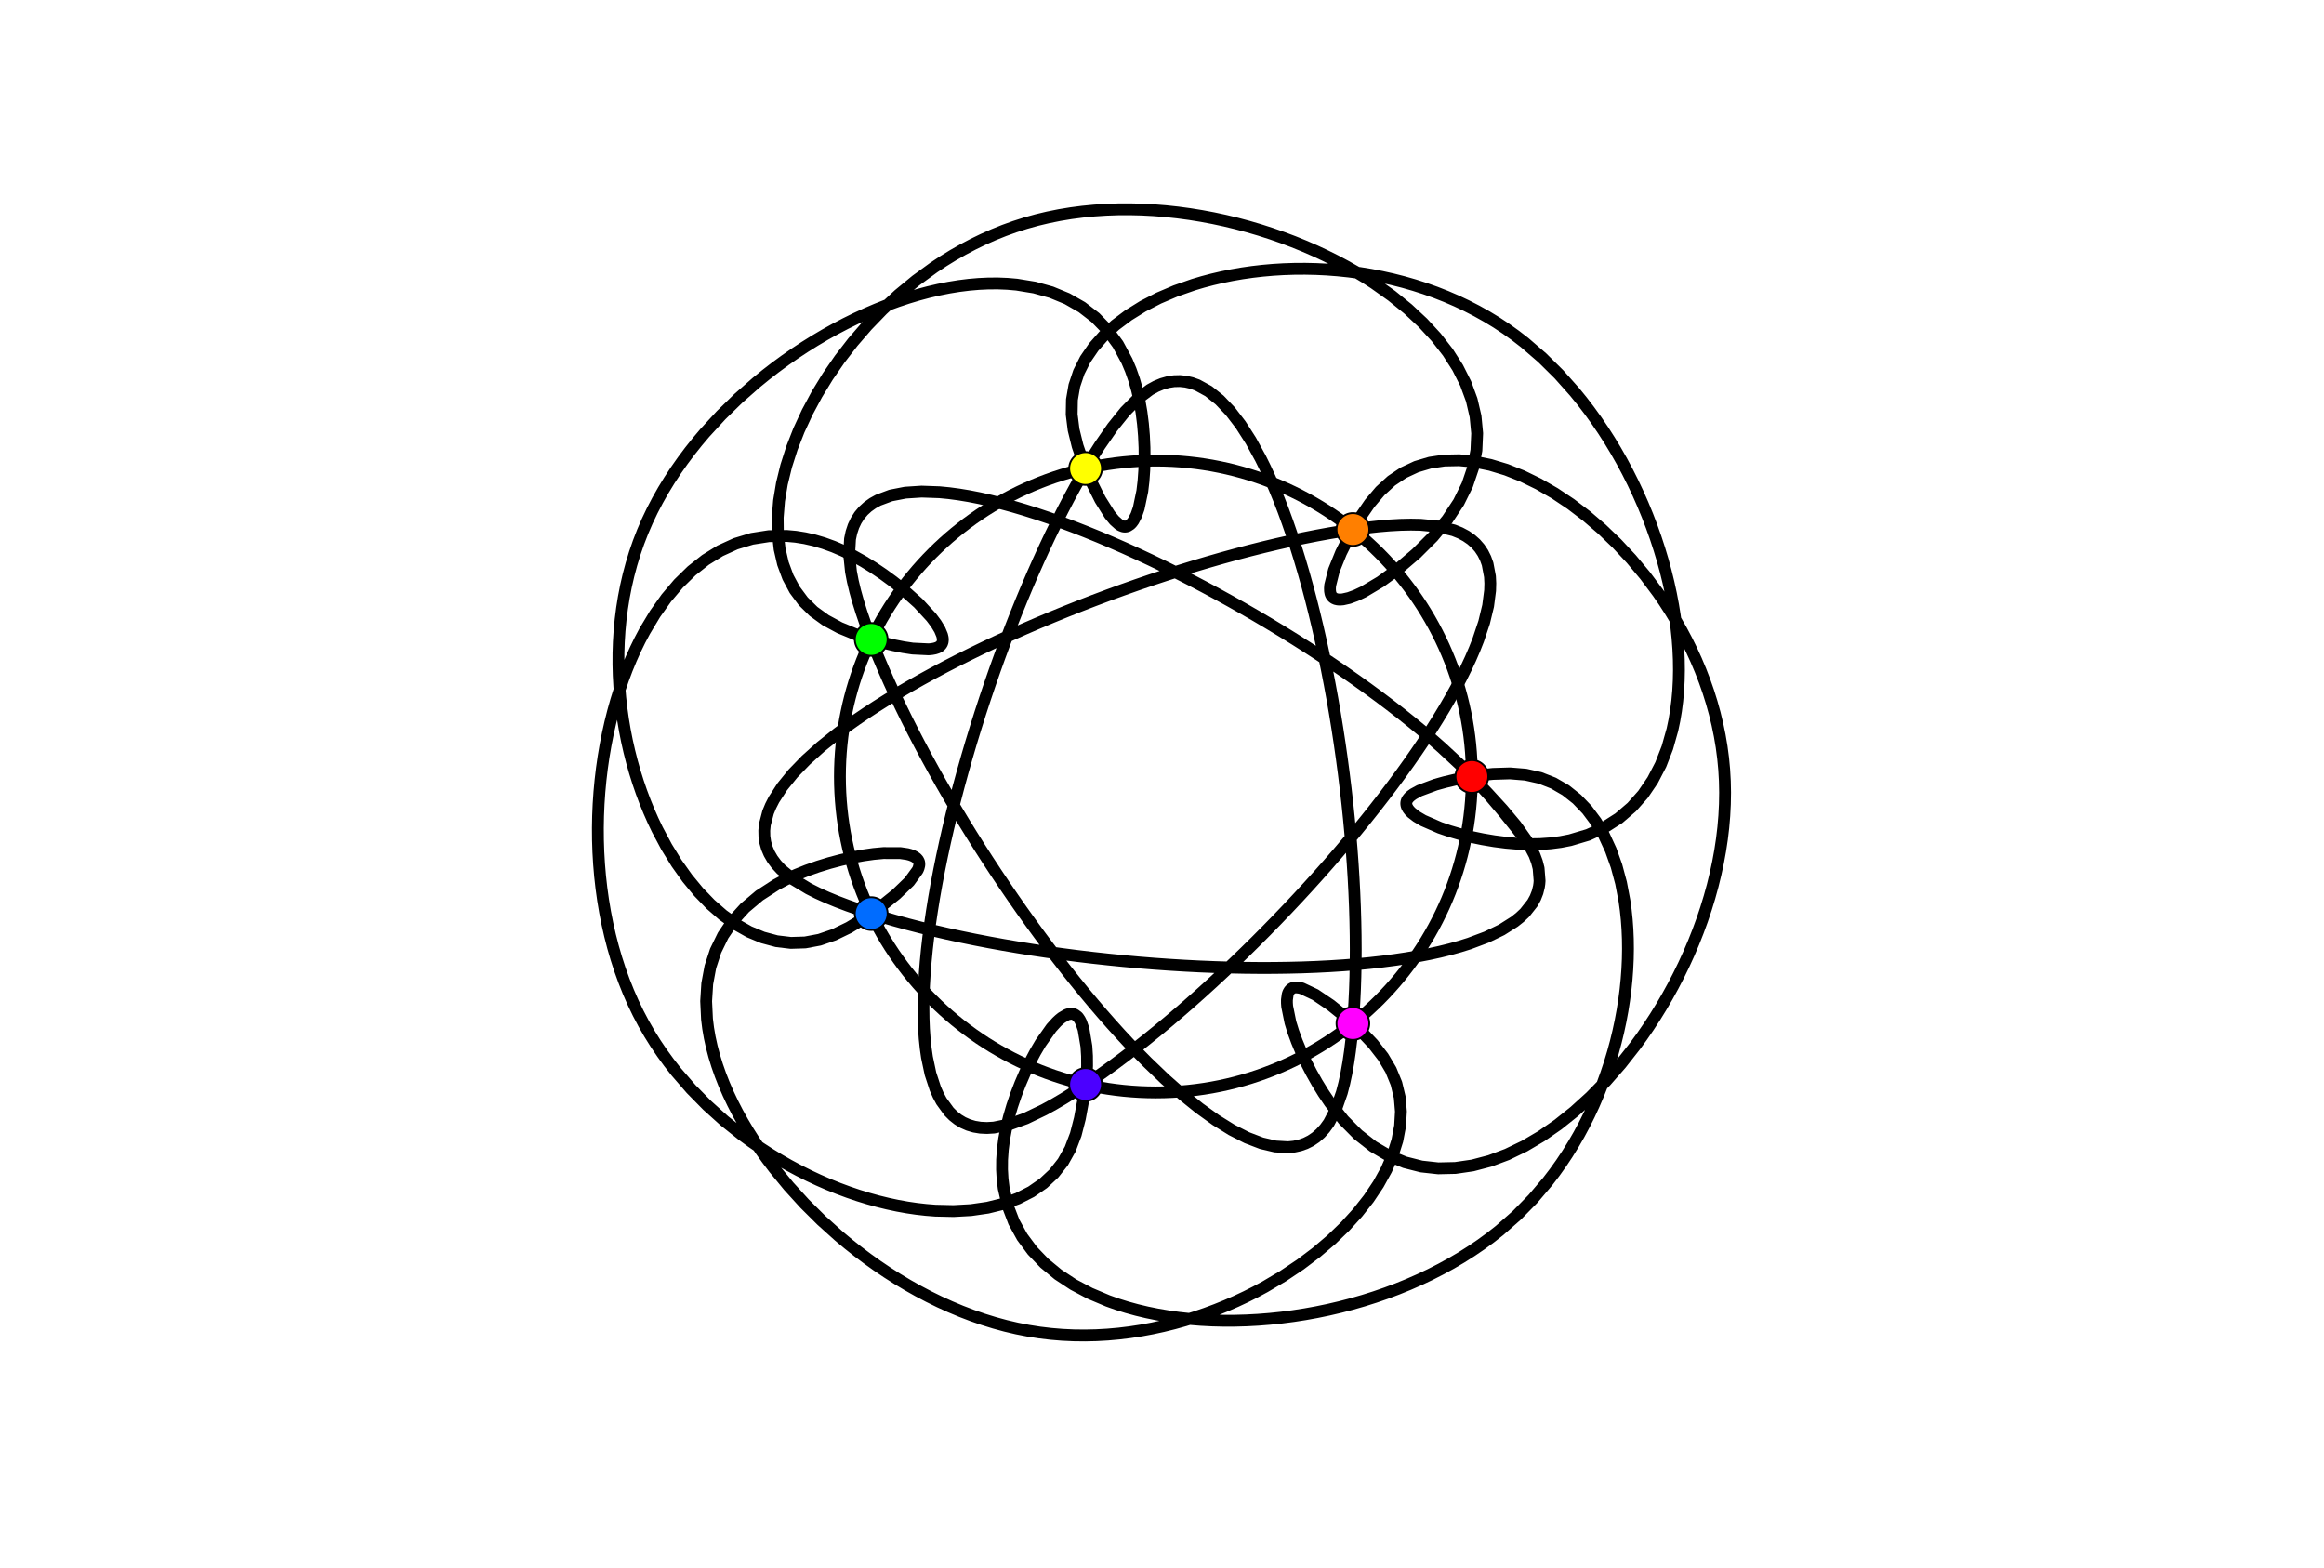
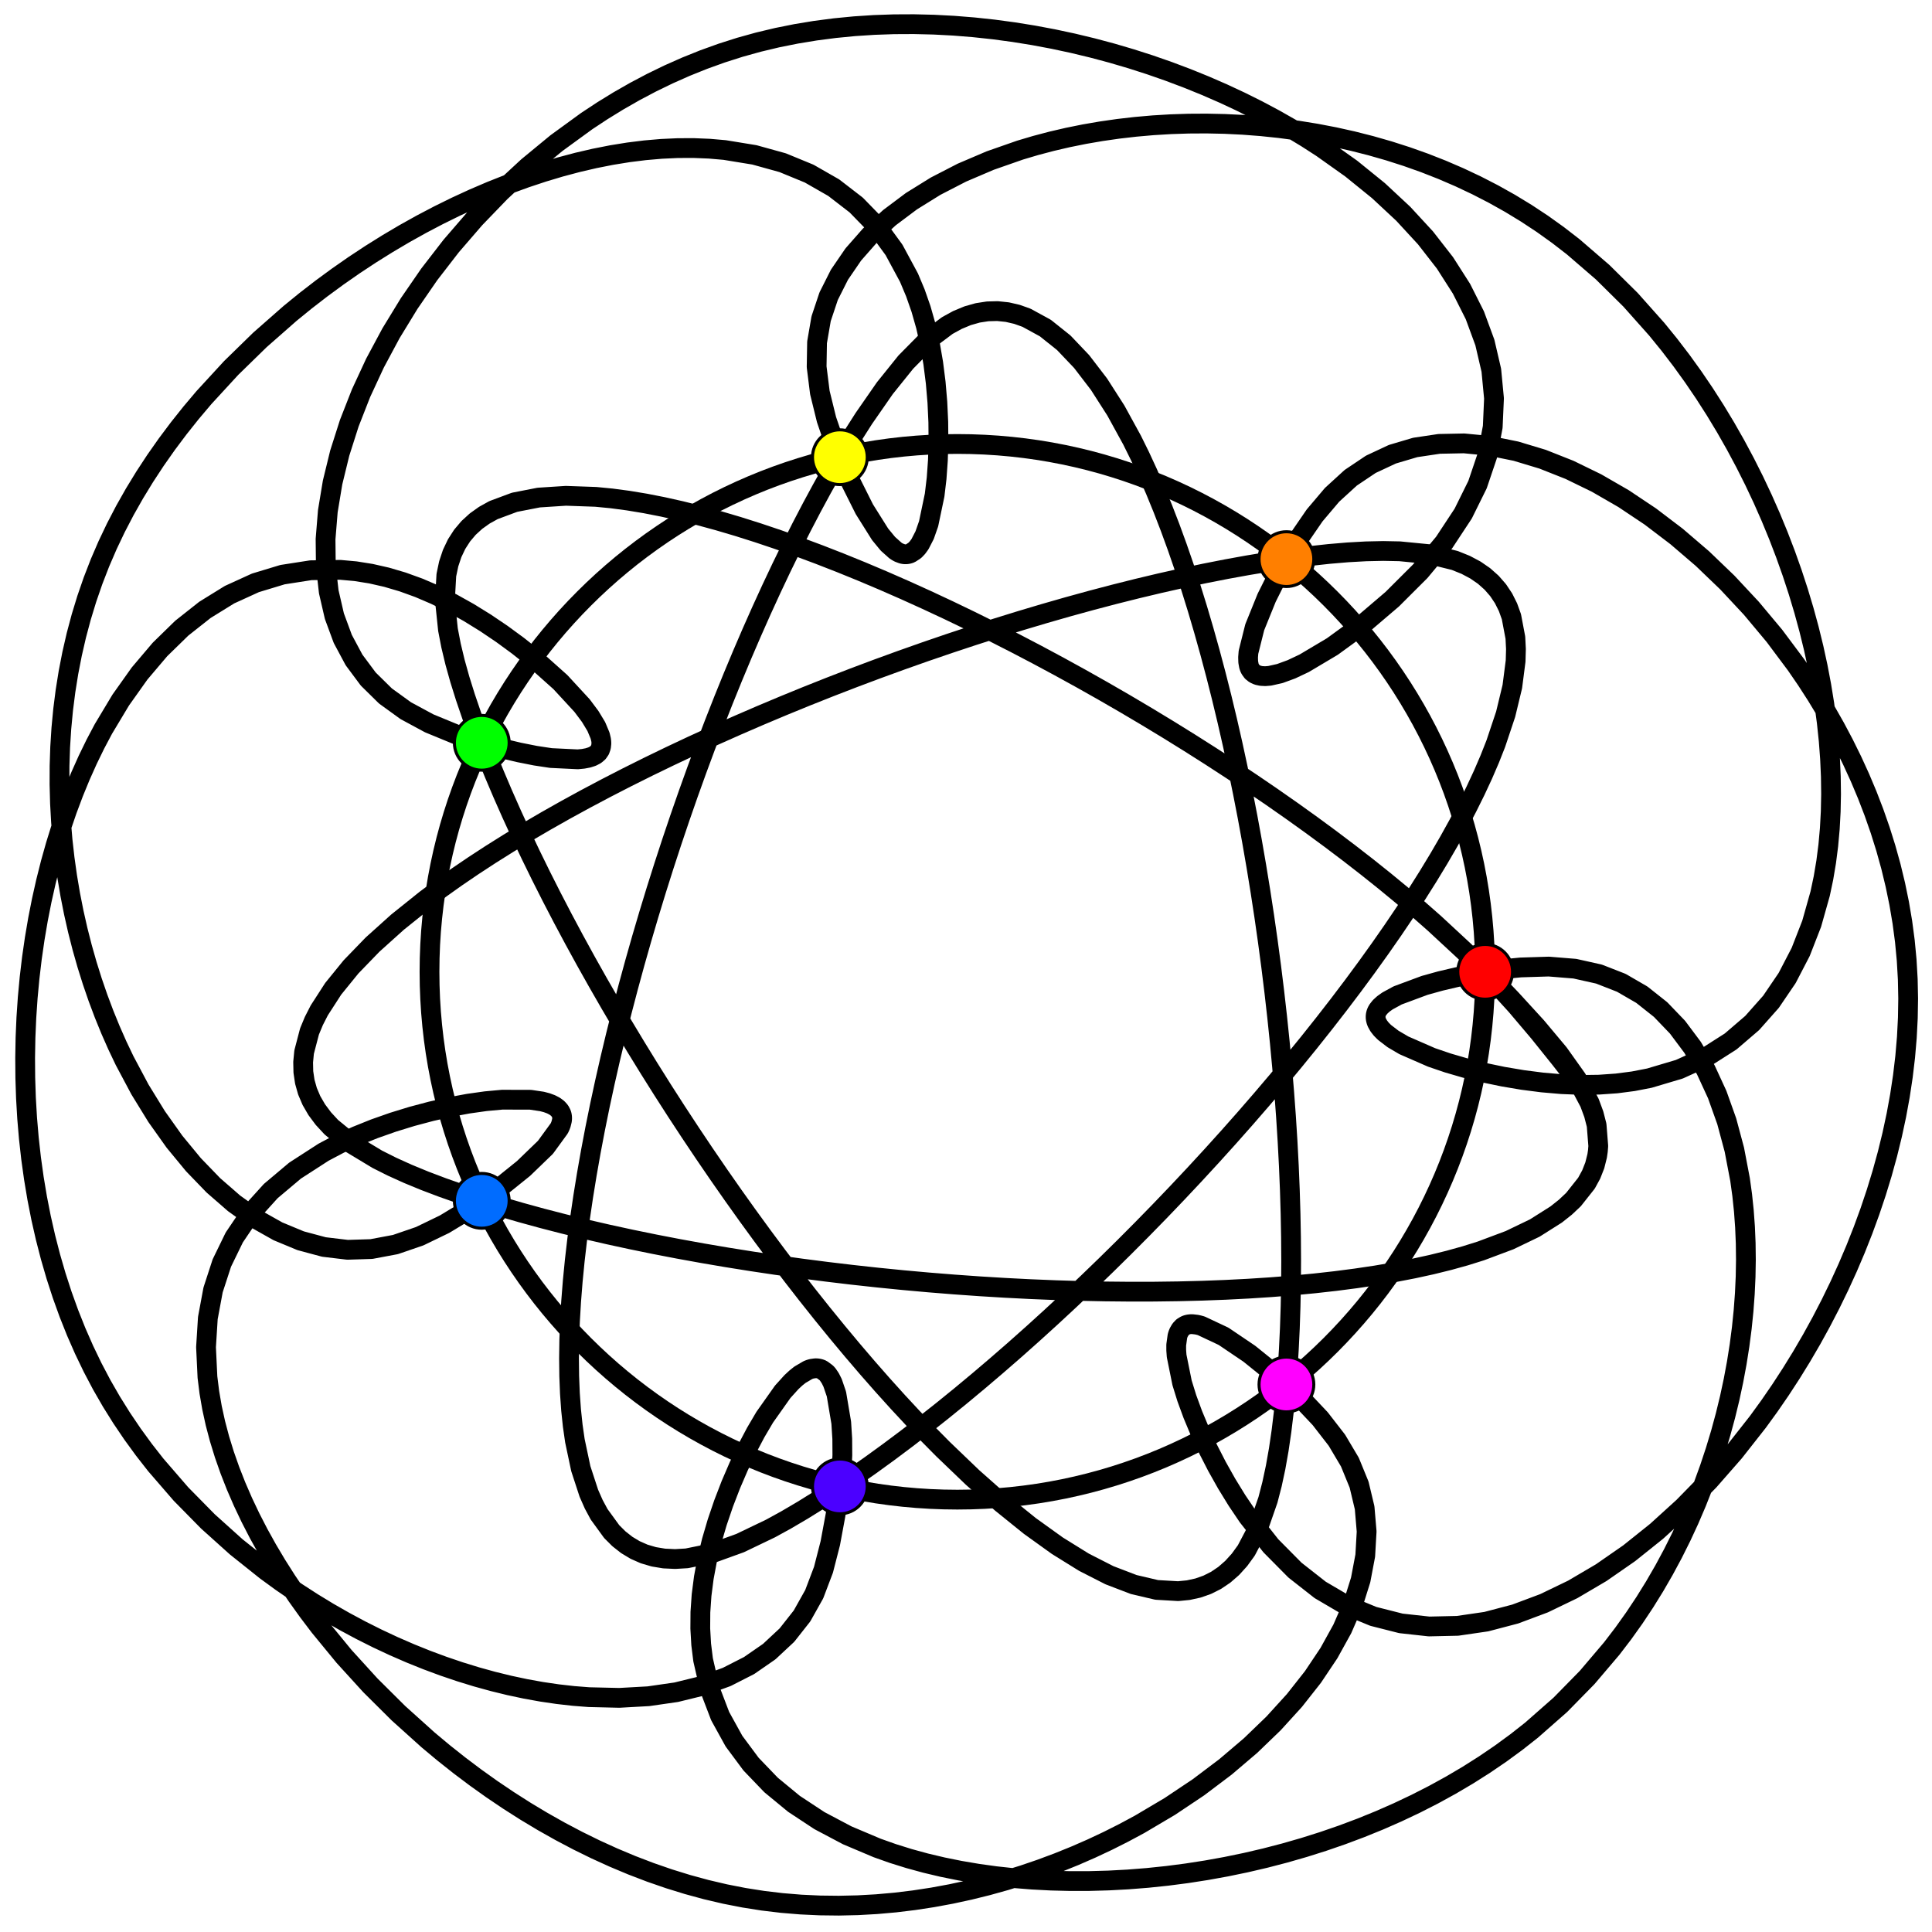
- <svg xmlns="http://www.w3.org/2000/svg" version="1.1" width="1276" height="861">
+ <svg xmlns="http://www.w3.org/2000/svg" version="1.1" viewBox="320 107 635 635">
  <defs>
    <clipPath id="RTVVrneVgtgL">
      <path fill="none" stroke="none" d=" M 0 0 L 1276 0 L 1276 861 L 0 861 L 0 0 Z" />
    </clipPath>
  </defs>
  <g transform="scale(1,1)" clip-path="url(#RTVVrneVgtgL)">
    <g>
      <path fill="none" stroke="rgb(0,0,0)" paint-order="fill stroke markers" d=" M 808.135 426.408 C 808.135 522.221 730.463 599.893 634.65 599.893 C 538.837 599.893 461.165 522.221 461.165 426.408 C 461.165 330.595 538.837 252.923 634.65 252.923 C 730.463 252.923 808.135 330.595 808.135 426.408 Z" stroke-opacity="1" stroke-linecap="round" stroke-linejoin="round" stroke-miterlimit="10" stroke-width="6.5" />
      <path fill="none" stroke="rgb(0,0,0)" paint-order="fill stroke markers" d=" M 596.046 595.544 L 596.599 590.572 L 596.862 585.281 L 596.829 579.885 L 596.496 574.596 L 594.911 565.19 L 593.65 561.498 L 592.899 559.998 L 592.069 558.764 L 591.623 558.255 L 590.168 557.172 L 589.647 556.955 L 589.108 556.807 L 588.552 556.728 L 587.981 556.715 L 586.793 556.883 L 586.178 557.062 L 585.551 557.302 L 582.923 558.846 L 581.55 559.949 L 580.144 561.258 L 577.257 564.447 L 571.344 572.807 L 568.407 577.8 L 565.544 583.215 L 562.799 588.964 L 560.218 594.959 L 557.846 601.11 L 555.728 607.328 L 553.908 613.525 L 552.433 619.612 L 551.328 625.531 L 550.588 631.277 L 550.203 636.851 L 550.164 642.252 L 550.463 647.481 L 551.091 652.538 L 553.295 662.137 L 556.704 671.05 L 561.248 679.28 L 566.853 686.826 L 573.449 693.692 L 580.962 699.878 L 589.322 705.387 L 598.455 710.219 L 608.291 714.377 L 613.449 716.204 L 618.756 717.862 L 624.203 719.353 L 629.78 720.676 L 635.479 721.831 L 641.29 722.819 L 647.205 723.641 L 653.214 724.295 L 659.309 724.783 L 665.481 725.104 L 671.72 725.259 L 678.018 725.248 L 684.365 725.071 L 690.753 724.728 L 697.172 724.22 L 703.614 723.547 L 710.07 722.709 L 716.53 721.706 L 722.986 720.538 L 729.429 719.205 L 735.849 717.709 L 742.237 716.048 L 748.586 714.223 L 754.885 712.235 L 761.125 710.083 L 767.299 707.768 L 773.396 705.29 L 779.407 702.649 L 785.325 699.846 L 791.139 696.88 L 796.84 693.751 L 802.421 690.461 L 807.87 687.009 L 813.181 683.395 L 818.343 679.619 L 823.348 675.682 L 832.851 667.326 L 841.649 658.354 L 849.743 648.831 L 853.528 643.882 L 857.139 638.821 L 860.577 633.655 L 863.841 628.392 L 866.934 623.041 L 869.854 617.611 L 872.604 612.108 L 875.184 606.542 L 877.593 600.921 L 879.833 595.253 L 881.905 589.547 L 883.809 583.811 L 885.545 578.053 L 887.115 572.281 L 888.518 566.504 L 889.756 560.729 L 890.828 554.966 L 891.737 549.223 L 892.481 543.507 L 893.063 537.828 L 893.481 532.193 L 893.738 526.611 L 893.834 521.09 L 893.768 515.638 L 893.543 510.264 L 893.158 504.976 L 892.614 499.782 L 891.912 494.69 L 890.034 484.847 L 887.531 475.515 L 884.406 466.757 L 880.665 458.642 L 876.312 451.236 L 871.352 444.605 L 865.79 438.814 L 859.631 433.932 L 852.88 430.023 L 845.541 427.154 L 837.615 425.385 L 829.05 424.689 L 819.758 424.979 L 814.812 425.467 L 809.651 426.17 L 804.275 427.075 L 798.797 428.17 L 793.392 429.441 L 788.236 430.874 L 779.372 434.165 L 776.017 435.996 L 774.686 436.951 L 773.615 437.93 L 772.826 438.932 L 772.543 439.441 L 772.334 439.954 L 772.197 440.472 L 772.131 440.993 L 772.135 441.519 L 772.207 442.047 L 772.345 442.577 L 772.548 443.11 L 773.145 444.181 L 773.983 445.256 L 775.053 446.331 L 777.839 448.469 L 781.408 450.569 L 790.52 454.547 L 795.876 456.371 L 801.64 458.051 L 807.718 459.558 L 814.016 460.867 L 820.441 461.951 L 826.899 462.782 L 833.296 463.334 L 839.539 463.581 L 845.549 463.502 L 851.313 463.099 L 856.834 462.381 L 862.113 461.358 L 871.956 458.431 L 880.857 454.386 L 888.835 449.296 L 895.906 443.229 L 902.086 436.257 L 907.393 428.45 L 911.842 419.878 L 915.452 410.613 L 918.239 400.724 L 919.328 395.568 L 920.218 390.282 L 920.911 384.876 L 921.409 379.358 L 921.713 373.737 L 921.826 368.022 L 921.75 362.221 L 921.487 356.344 L 921.04 350.399 L 920.409 344.395 L 919.598 338.341 L 918.608 332.245 L 917.442 326.117 L 916.102 319.966 L 914.589 313.799 L 912.906 307.627 L 911.055 301.457 L 909.039 295.299 L 906.858 289.161 L 904.515 283.052 L 902.013 276.981 L 899.354 270.957 L 896.538 264.988 L 893.57 259.084 L 890.45 253.253 L 887.181 247.504 L 883.765 241.846 L 880.204 236.288 L 876.5 230.838 L 872.655 225.505 L 868.672 220.299 L 864.552 215.227 L 855.911 205.523 L 846.748 196.465 L 837.081 188.123 L 832.064 184.242 L 826.927 180.566 L 821.675 177.099 L 816.316 173.838 L 810.859 170.782 L 805.31 167.927 L 799.678 165.27 L 793.971 162.811 L 788.198 160.545 L 782.365 158.472 L 776.481 156.587 L 770.554 154.889 L 764.592 153.375 L 758.603 152.043 L 752.595 150.89 L 746.576 149.915 L 740.554 149.113 L 734.536 148.484 L 728.532 148.023 L 722.548 147.73 L 716.593 147.602 L 710.675 147.635 L 704.802 147.828 L 698.982 148.178 L 693.222 148.683 L 687.531 149.34 L 681.917 150.146 L 676.388 151.1 L 670.951 152.199 L 665.615 153.44 L 660.388 154.82 L 655.278 156.338 L 645.439 159.777 L 636.163 163.736 L 627.514 168.194 L 619.555 173.133 L 612.351 178.533 L 605.964 184.374 L 600.461 190.636 L 595.903 197.3 L 592.355 204.346 L 589.881 211.754 L 588.545 219.504 L 588.408 227.579 L 589.469 236.024 L 591.663 244.941 L 594.926 254.438 L 596.938 259.434 L 599.171 264.531 L 604.094 274.372 L 609.273 282.618 L 611.826 285.723 L 614.284 287.924 L 614.877 288.313 L 615.46 288.633 L 616.593 289.054 L 617.141 289.154 L 617.678 289.182 L 618.203 289.14 L 618.716 289.029 L 619.217 288.851 L 620.645 287.929 L 621.534 287.007 L 622.374 285.852 L 623.898 282.894 L 625.212 279.153 L 627.189 269.712 L 627.841 264.207 L 628.263 258.308 L 628.449 252.113 L 628.393 245.72 L 628.091 239.226 L 627.538 232.728 L 626.727 226.324 L 625.654 220.111 L 624.315 214.18 L 622.714 208.561 L 620.857 203.251 L 618.754 198.245 L 613.841 189.132 L 608.039 181.188 L 601.413 174.383 L 594.028 168.685 L 585.949 164.06 L 577.242 160.477 L 567.97 157.905 L 558.2 156.31 L 553.148 155.87 L 547.996 155.662 L 542.751 155.682 L 537.422 155.927 L 532.018 156.392 L 526.545 157.074 L 521.013 157.968 L 515.429 159.071 L 509.802 160.378 L 504.139 161.886 L 498.449 163.59 L 492.74 165.486 L 487.02 167.571 L 481.297 169.84 L 475.579 172.29 L 469.874 174.916 L 464.191 177.714 L 458.538 180.681 L 452.922 183.812 L 447.353 187.104 L 441.837 190.552 L 436.383 194.152 L 431 197.901 L 425.695 201.794 L 420.476 205.827 L 415.352 209.997 L 405.42 218.729 L 395.964 227.959 L 387.049 237.654 L 382.815 242.666 L 378.74 247.782 L 374.832 252.998 L 371.101 258.311 L 367.554 263.716 L 364.198 269.209 L 361.043 274.787 L 358.096 280.445 L 355.366 286.179 L 352.86 291.985 L 350.583 297.859 L 348.533 303.793 L 346.705 309.78 L 345.094 315.813 L 343.698 321.885 L 342.511 327.988 L 341.529 334.116 L 340.748 340.26 L 340.164 346.415 L 339.774 352.571 L 339.571 358.723 L 339.553 364.863 L 339.716 370.984 L 340.054 377.078 L 340.565 383.139 L 341.243 389.159 L 342.084 395.13 L 343.085 401.046 L 344.241 406.9 L 345.548 412.683 L 347.002 418.39 L 348.599 424.012 L 350.334 429.542 L 352.203 434.974 L 354.202 440.299 L 356.327 445.511 L 358.574 450.603 L 360.938 455.566 L 366.003 465.082 L 371.487 473.999 L 377.358 482.26 L 383.582 489.807 L 390.125 496.582 L 396.955 502.527 L 404.037 507.585 L 411.339 511.697 L 418.826 514.806 L 426.465 516.853 L 434.223 517.781 L 442.067 517.532 L 449.964 516.049 L 457.941 513.312 L 466.109 509.359 L 474.587 504.229 L 483.452 497.984 L 492.081 491.038 L 499.273 484.095 L 503.81 477.869 L 504.129 477.176 L 504.386 476.508 L 504.701 475.248 L 504.755 474.659 L 504.74 474.097 L 504.658 473.564 L 504.51 473.058 L 504.021 472.126 L 503.285 471.301 L 502.316 470.58 L 501.125 469.962 L 499.724 469.443 L 498.125 469.023 L 494.38 468.467 L 485.043 468.442 L 479.643 468.938 L 473.884 469.752 L 467.861 470.866 L 461.671 472.265 L 455.409 473.931 L 449.173 475.848 L 443.057 478 L 437.159 480.369 L 431.572 482.939 L 426.347 485.699 L 416.97 491.755 L 408.983 498.482 L 402.342 505.823 L 397 513.722 L 392.912 522.123 L 390.032 530.969 L 388.314 540.204 L 387.714 549.773 L 388.184 559.618 L 388.806 564.627 L 389.679 569.684 L 390.797 574.782 L 392.155 579.914 L 393.745 585.073 L 395.564 590.252 L 397.604 595.444 L 399.861 600.643 L 402.328 605.84 L 405.001 611.029 L 407.872 616.202 L 410.937 621.354 L 414.19 626.476 L 417.625 631.563 L 421.236 636.606 L 425.018 641.598 L 433.071 651.405 L 441.738 660.926 L 450.973 670.105 L 460.73 678.887 L 465.791 683.111 L 470.965 687.214 L 476.246 691.19 L 481.63 695.032 L 487.11 698.731 L 492.681 702.282 L 498.337 705.677 L 504.072 708.91 L 509.881 711.973 L 515.757 714.859 L 521.695 717.561 L 527.69 720.073 L 533.736 722.386 L 539.826 724.495 L 545.956 726.392 L 552.119 728.07 L 558.31 729.521 L 564.523 730.74 L 570.752 731.721 L 576.992 732.465 L 583.236 732.98 L 589.478 733.271 L 595.712 733.343 L 601.931 733.202 L 608.131 732.854 L 614.304 732.304 L 620.444 731.558 L 626.545 730.623 L 632.602 729.503 L 638.608 728.204 L 644.556 726.732 L 650.442 725.093 L 656.258 723.292 L 661.998 721.335 L 667.657 719.227 L 673.228 716.975 L 678.706 714.584 L 684.083 712.06 L 689.354 709.408 L 694.513 706.635 L 704.47 700.744 L 713.905 694.435 L 722.767 687.751 L 731.01 680.74 L 738.582 673.445 L 745.436 665.913 L 751.523 658.19 L 756.793 650.32 L 761.197 642.349 L 764.687 634.324 L 767.213 626.288 L 768.726 618.288 L 769.178 610.369 L 768.519 602.577 L 766.701 594.957 L 763.673 587.555 L 759.407 580.365 L 753.91 573.276 L 747.195 566.165 L 739.288 558.923 L 730.628 551.94 L 722.154 546.21 L 714.831 542.763 L 714.045 542.544 L 713.293 542.378 L 711.903 542.217 L 711.269 542.225 L 710.676 542.294 L 710.126 542.425 L 709.619 542.616 L 708.727 543.171 L 707.996 543.949 L 707.422 544.938 L 707.192 545.509 L 706.999 546.128 L 706.59 549.063 L 706.594 550.786 L 706.731 552.663 L 708.516 561.502 L 710.083 566.559 L 712.051 571.922 L 714.381 577.501 L 717.036 583.206 L 719.978 588.946 L 723.171 594.632 L 726.575 600.173 L 730.154 605.48 L 737.695 615.055 L 745.633 623.069 L 753.922 629.57 L 762.517 634.615 L 771.373 638.261 L 780.446 640.564 L 789.69 641.582 L 799.061 641.372 L 808.515 639.991 L 818.007 637.497 L 827.493 633.945 L 836.927 629.394 L 846.265 623.9 L 855.462 617.52 L 864.474 610.311 L 873.256 602.332 L 881.763 593.637 L 889.951 584.286 L 897.776 574.334 L 901.538 569.151 L 905.192 563.839 L 908.732 558.405 L 912.154 552.858 L 915.452 547.202 L 918.619 541.447 L 921.651 535.599 L 924.542 529.665 L 927.285 523.652 L 929.877 517.567 L 932.311 511.418 L 934.581 505.212 L 936.682 498.956 L 938.608 492.656 L 940.354 486.321 L 941.914 479.956 L 943.283 473.57 L 944.455 467.17 L 945.424 460.762 L 946.185 454.354 L 946.732 447.952 L 947.06 441.565 L 947.164 435.199 L 947.036 428.861 L 946.673 422.558 L 946.077 416.297 L 945.253 410.081 L 944.209 403.916 L 942.951 397.805 L 941.487 391.755 L 939.824 385.769 L 937.969 379.853 L 935.927 374.011 L 933.707 368.247 L 931.315 362.567 L 928.758 356.974 L 926.044 351.475 L 923.178 346.073 L 920.167 340.774 L 917.02 335.581 L 913.742 330.5 L 910.341 325.536 L 903.196 315.975 L 895.64 306.936 L 887.728 298.456 L 879.515 290.574 L 871.058 283.327 L 862.411 276.752 L 853.629 270.888 L 844.767 265.772 L 835.882 261.441 L 827.028 257.934 L 818.26 255.288 L 809.634 253.54 L 801.205 252.728 L 793.029 252.891 L 785.159 254.065 L 777.653 256.288 L 770.565 259.599 L 763.95 264.033 L 757.826 269.626 L 752.093 276.393 L 746.626 284.351 L 741.306 293.509 L 736.321 303.475 L 732.404 313.15 L 730.343 321.361 L 730.21 323.048 L 730.254 324.551 L 730.489 325.854 L 730.681 326.424 L 730.924 326.939 L 731.556 327.806 L 732.375 328.462 L 733.371 328.915 L 734.534 329.172 L 735.854 329.239 L 737.321 329.123 L 740.657 328.374 L 744.464 326.98 L 748.66 324.999 L 757.907 319.5 L 767.763 312.331 L 777.593 303.944 L 786.761 294.794 L 794.643 285.327 L 800.917 275.807 L 805.629 266.278 L 808.843 256.771 L 810.626 247.316 L 811.042 237.944 L 810.158 228.686 L 808.039 219.573 L 804.751 210.636 L 800.359 201.905 L 794.929 193.411 L 788.526 185.186 L 781.216 177.26 L 773.065 169.663 L 764.137 162.427 L 754.499 155.582 L 749.435 152.316 L 744.217 149.16 L 738.854 146.117 L 733.355 143.191 L 727.727 140.386 L 721.98 137.705 L 716.12 135.154 L 710.156 132.735 L 704.097 130.452 L 697.95 128.31 L 691.724 126.312 L 685.427 124.461 L 679.067 122.763 L 672.653 121.22 L 666.192 119.837 L 659.693 118.617 L 653.163 117.564 L 646.612 116.682 L 640.048 115.975 L 633.477 115.447 L 626.91 115.102 L 620.353 114.943 L 613.816 114.974 L 607.306 115.2 L 600.831 115.623 L 594.4 116.249 L 588.021 117.08 L 581.702 118.121 L 575.452 119.375 L 569.278 120.847 L 563.188 122.54 L 557.19 124.453 L 551.286 126.58 L 545.479 128.912 L 539.772 131.443 L 534.169 134.163 L 528.673 137.066 L 523.286 140.143 L 518.011 143.387 L 512.852 146.79 L 502.894 154.041 L 493.435 161.835 L 484.499 170.11 L 476.111 178.802 L 468.296 187.85 L 461.078 197.191 L 454.48 206.763 L 448.529 216.504 L 443.248 226.352 L 438.661 236.244 L 434.793 246.119 L 431.669 255.913 L 429.312 265.564 L 427.748 275.011 L 427.001 284.191 L 427.094 293.042 L 428.053 301.502 L 429.902 309.507 L 432.665 316.997 L 436.367 323.908 L 441.032 330.179 L 446.685 335.747 L 453.352 340.575 L 461.072 344.743 L 469.887 348.37 L 479.837 351.571 L 485.193 353.022 L 490.629 354.31 L 495.983 355.373 L 501.088 356.146 L 509.895 356.572 L 511.685 356.398 L 513.268 356.097 L 514.625 355.66 L 515.734 355.08 L 516.585 354.353 L 517.183 353.486 L 517.539 352.487 L 517.66 351.365 L 517.636 350.76 L 517.557 350.127 L 517.238 348.782 L 515.99 345.8 L 513.987 342.486 L 511.305 338.903 L 504.188 331.19 L 495.222 323.177 L 490.228 319.221 L 484.99 315.383 L 479.581 311.729 L 474.074 308.324 L 468.541 305.232 L 463.054 302.514 L 457.645 300.196 L 452.317 298.269 L 447.072 296.723 L 441.912 295.551 L 436.84 294.744 L 431.857 294.293 L 422.166 294.424 L 412.856 295.874 L 403.942 298.574 L 395.441 302.453 L 387.368 307.441 L 379.739 313.469 L 372.571 320.467 L 365.879 328.364 L 359.68 337.092 L 353.988 346.579 L 351.338 351.586 L 348.821 356.757 L 346.439 362.083 L 344.193 367.556 L 342.087 373.165 L 340.122 378.904 L 338.3 384.763 L 336.623 390.733 L 335.093 396.806 L 333.711 402.973 L 332.481 409.225 L 331.404 415.554 L 330.481 421.95 L 329.716 428.406 L 329.109 434.911 L 328.664 441.458 L 328.381 448.038 L 328.263 454.642 L 328.313 461.261 L 328.531 467.887 L 328.92 474.511 L 329.481 481.124 L 330.218 487.717 L 331.132 494.281 L 332.224 500.809 L 333.498 507.291 L 334.954 513.718 L 336.595 520.082 L 338.423 526.374 L 340.439 532.585 L 342.647 538.707 L 345.047 544.73 L 347.642 550.647 L 350.434 556.447 L 353.425 562.123 L 356.615 567.668 L 359.996 573.077 L 363.561 578.351 L 367.301 583.486 L 371.207 588.482 L 379.484 598.048 L 388.324 607.035 L 397.66 615.43 L 407.423 623.219 L 412.443 626.882 L 417.545 630.388 L 422.719 633.736 L 427.958 636.925 L 433.253 639.951 L 438.594 642.815 L 443.975 645.513 L 449.386 648.045 L 454.818 650.408 L 460.264 652.602 L 465.715 654.624 L 471.162 656.472 L 476.596 658.145 L 482.01 659.641 L 487.395 660.959 L 492.741 662.097 L 498.042 663.053 L 503.288 663.825 L 508.47 664.412 L 513.581 664.813 L 523.552 665.046 L 533.135 664.511 L 542.26 663.194 L 550.86 661.083 L 558.866 658.164 L 566.211 654.422 L 572.826 649.845 L 578.644 644.42 L 583.596 638.131 L 587.615 630.967 L 590.66 622.934 L 592.901 614.196 L 594.608 604.988 L 596.046 595.544" stroke-opacity="1" stroke-linecap="round" stroke-linejoin="round" stroke-miterlimit="10" stroke-width="6.5" />
      <path fill="none" stroke="rgb(0,0,0)" paint-order="fill stroke markers" d=" M 808.135 426.408 L 816.804 435.511 L 825.019 444.49 L 832.328 453.222 L 838.278 461.584 L 842.453 469.462 L 843.838 473.206 L 844.77 476.822 L 845.313 483.674 L 845.182 485.308 L 844.947 486.912 L 844.169 490.026 L 842.992 493.017 L 841.425 495.887 L 837.167 501.267 L 834.497 503.779 L 831.48 506.174 L 824.452 510.617 L 816.169 514.606 L 806.717 518.149 L 801.58 519.756 L 796.183 521.255 L 790.537 522.647 L 784.653 523.934 L 778.541 525.116 L 772.213 526.194 L 765.679 527.169 L 758.95 528.044 L 752.036 528.818 L 744.949 529.493 L 737.7 530.071 L 730.299 530.551 L 722.756 530.936 L 715.084 531.226 L 707.292 531.423 L 699.391 531.527 L 691.392 531.541 L 683.307 531.464 L 675.145 531.298 L 666.917 531.044 L 658.635 530.704 L 650.309 530.278 L 641.95 529.768 L 633.569 529.174 L 625.176 528.499 L 616.783 527.742 L 608.399 526.905 L 600.037 525.989 L 591.706 524.996 L 583.418 523.926 L 575.183 522.781 L 567.012 521.561 L 558.916 520.268 L 550.905 518.903 L 542.991 517.467 L 535.184 515.961 L 527.496 514.387 L 519.936 512.745 L 512.516 511.036 L 505.246 509.262 L 498.138 507.424 L 491.202 505.523 L 484.448 503.559 L 477.888 501.535 L 471.537 499.451 L 465.424 497.303 L 459.581 495.089 L 454.04 492.806 L 448.832 490.45 L 443.991 488.018 L 435.533 482.916 L 428.897 477.478 L 426.273 474.637 L 424.099 471.718 L 422.365 468.726 L 421.062 465.664 L 420.179 462.536 L 419.706 459.344 L 419.634 456.094 L 419.953 452.788 L 421.724 446.023 L 423.156 442.571 L 424.939 439.078 L 429.521 431.983 L 435.388 424.764 L 442.464 417.452 L 450.668 410.075 L 459.921 402.66 L 464.917 398.948 L 470.146 395.237 L 475.597 391.532 L 481.261 387.835 L 487.129 384.15 L 493.19 380.481 L 499.434 376.832 L 505.852 373.205 L 512.434 369.605 L 519.169 366.035 L 526.048 362.499 L 533.062 358.999 L 540.199 355.541 L 547.451 352.127 L 554.807 348.761 L 562.258 345.446 L 569.793 342.187 L 577.403 338.986 L 585.078 335.848 L 592.809 332.775 L 600.584 329.771 L 608.394 326.841 L 616.23 323.987 L 624.082 321.213 L 631.939 318.523 L 639.792 315.92 L 647.631 313.408 L 655.446 310.99 L 663.227 308.67 L 670.964 306.452 L 678.648 304.339 L 686.269 302.334 L 693.816 300.442 L 701.279 298.665 L 708.65 297.008 L 715.918 295.474 L 723.073 294.066 L 730.105 292.789 L 737.005 291.645 L 743.762 290.638 L 750.362 289.775 L 756.779 289.072 L 762.985 288.546 L 768.95 288.213 L 774.648 288.091 L 780.049 288.196 L 789.848 289.156 L 798.148 291.21 L 801.725 292.649 L 804.931 294.351 L 807.771 296.311 L 810.255 298.52 L 812.389 300.971 L 814.18 303.656 L 815.636 306.568 L 816.764 309.699 L 818.067 316.589 L 818.255 320.333 L 818.146 324.266 L 817.061 332.67 L 814.872 341.741 L 811.635 351.419 L 809.643 356.467 L 807.412 361.644 L 804.948 366.942 L 802.259 372.355 L 799.353 377.875 L 796.237 383.494 L 792.919 389.204 L 789.404 394.999 L 785.702 400.87 L 781.819 406.81 L 777.763 412.812 L 773.541 418.868 L 769.161 424.971 L 764.629 431.113 L 759.953 437.287 L 755.141 443.484 L 750.2 449.699 L 745.137 455.922 L 739.959 462.147 L 734.674 468.366 L 729.29 474.572 L 723.813 480.757 L 718.252 486.913 L 712.613 493.034 L 706.903 499.111 L 701.131 505.137 L 695.302 511.104 L 689.426 517.006 L 683.509 522.834 L 677.559 528.581 L 671.582 534.24 L 665.586 539.803 L 659.58 545.262 L 653.569 550.611 L 647.561 555.84 L 641.564 560.944 L 635.585 565.915 L 629.632 570.744 L 623.711 575.425 L 617.83 579.95 L 611.997 584.311 L 606.218 588.501 L 600.502 592.513 L 594.855 596.338 L 589.289 599.965 L 583.819 603.365 L 578.465 606.513 L 573.245 609.381 L 563.278 614.165 L 554.062 617.496 L 545.725 619.187 L 541.894 619.415 L 538.283 619.244 L 534.888 618.683 L 531.707 617.744 L 528.736 616.436 L 525.972 614.769 L 523.411 612.753 L 521.05 610.398 L 516.915 604.71 L 515.134 601.397 L 513.539 597.785 L 510.895 589.703 L 508.957 580.544 L 508.244 575.585 L 507.697 570.386 L 507.313 564.958 L 507.089 559.31 L 507.021 553.453 L 507.105 547.396 L 507.339 541.149 L 507.719 534.722 L 508.241 528.126 L 508.903 521.369 L 509.7 514.463 L 510.63 507.417 L 511.69 500.24 L 512.875 492.944 L 514.182 485.537 L 515.608 478.031 L 517.15 470.434 L 518.805 462.757 L 520.568 455.009 L 522.437 447.201 L 524.407 439.343 L 526.477 431.444 L 528.642 423.515 L 530.899 415.566 L 533.245 407.605 L 535.676 399.645 L 538.189 391.693 L 540.781 383.761 L 543.448 375.858 L 546.186 367.994 L 548.993 360.18 L 551.865 352.424 L 554.799 344.738 L 557.791 337.131 L 560.838 329.612 L 563.936 322.193 L 567.083 314.883 L 570.275 307.691 L 573.508 300.628 L 576.779 293.704 L 580.085 286.929 L 583.422 280.312 L 586.787 273.864 L 590.177 267.594 L 593.587 261.513 L 597.016 255.631 L 600.459 249.965 L 603.912 244.546 L 610.829 234.583 L 617.733 226.001 L 624.588 219.063 L 631.362 213.99 L 634.714 212.155 L 638.04 210.774 L 641.34 209.837 L 644.611 209.333 L 647.853 209.252 L 651.065 209.584 L 654.245 210.317 L 657.392 211.442 L 663.581 214.825 L 669.622 219.649 L 675.505 225.83 L 681.22 233.285 L 686.756 241.931 L 692.103 251.684 L 694.703 256.949 L 697.251 262.46 L 699.748 268.206 L 702.19 274.177 L 704.578 280.361 L 706.909 286.75 L 709.184 293.332 L 711.399 300.096 L 713.554 307.034 L 715.648 314.133 L 717.679 321.383 L 719.647 328.775 L 721.549 336.298 L 723.385 343.941 L 725.153 351.693 L 726.852 359.546 L 728.481 367.487 L 730.039 375.506 L 731.523 383.594 L 732.933 391.739 L 734.268 399.932 L 735.527 408.162 L 736.707 416.418 L 737.808 424.689 L 738.828 432.967 L 739.767 441.239 L 740.623 449.496 L 741.394 457.728 L 742.079 465.923 L 742.678 474.071 L 743.188 482.162 L 743.609 490.186 L 743.939 498.132 L 744.177 505.99 L 744.321 513.749 L 744.371 521.398 L 744.325 528.928 L 744.182 536.328 L 743.941 543.587 L 743.599 550.695 L 743.157 557.642 L 742.612 564.417 L 741.96 571.001 L 741.191 577.364 L 740.295 583.475 L 739.262 589.302 L 738.081 594.815 L 736.743 599.981 L 733.554 609.148 L 729.629 616.598 L 727.396 619.676 L 724.989 622.335 L 722.414 624.583 L 719.678 626.429 L 716.785 627.882 L 713.741 628.951 L 710.553 629.645 L 707.225 629.973 L 700.173 629.564 L 692.633 627.795 L 684.647 624.737 L 676.263 620.462 L 667.525 615.038 L 658.478 608.538 L 649.168 601.031 L 639.639 592.589 L 629.938 583.282 L 625.037 578.326 L 620.109 573.181 L 615.161 567.855 L 610.198 562.357 L 605.225 556.695 L 600.249 550.879 L 595.275 544.918 L 590.309 538.82 L 585.356 532.594 L 580.422 526.249 L 575.512 519.795 L 570.633 513.238 L 565.79 506.589 L 560.988 499.857 L 556.234 493.05 L 551.533 486.176 L 546.89 479.246 L 542.311 472.267 L 537.802 465.249 L 533.369 458.2 L 529.017 451.13 L 524.752 444.046 L 520.579 436.959 L 516.505 429.876 L 512.534 422.806 L 508.673 415.759 L 504.927 408.743 L 501.301 401.767 L 497.802 394.841 L 494.436 387.971 L 491.206 381.169 L 488.121 374.442 L 485.184 367.799 L 482.402 361.249 L 479.781 354.801 L 477.325 348.464 L 475.05 342.254 L 472.98 336.194 L 471.139 330.309 L 469.551 324.623 L 468.243 319.161 L 467.237 313.946 L 466.236 304.358 L 466.703 296.017 L 467.483 292.317 L 468.613 288.922 L 470.084 285.828 L 471.887 283.028 L 474.011 280.517 L 476.447 278.288 L 479.185 276.337 L 482.216 274.657 L 489.115 272.089 L 497.067 270.539 L 505.994 269.96 L 515.818 270.307 L 521.042 270.814 L 526.461 271.535 L 532.066 272.464 L 537.846 273.596 L 543.792 274.926 L 549.894 276.447 L 556.142 278.153 L 562.527 280.04 L 569.039 282.101 L 575.669 284.33 L 582.405 286.723 L 589.24 289.272 L 596.162 291.973 L 603.163 294.82 L 610.232 297.806 L 617.36 300.927 L 624.537 304.177 L 631.754 307.549 L 639 311.038 L 646.265 314.639 L 653.541 318.345 L 660.818 322.152 L 668.085 326.052 L 675.333 330.041 L 682.552 334.113 L 689.733 338.262 L 696.865 342.482 L 703.94 346.768 L 710.946 351.114 L 717.875 355.514 L 724.717 359.963 L 731.462 364.454 L 738.101 368.983 L 744.623 373.543 L 751.019 378.128 L 757.279 382.733 L 763.393 387.353 L 769.352 391.981 L 775.146 396.612 L 780.765 401.239 L 786.2 405.858 L 791.44 410.463 L 801.299 419.606 L 810.265 428.623 L 818.355 437.495 L 825.773 446.253 L 832.742 454.936 L 839.487 463.58" stroke-opacity="1" stroke-linecap="round" stroke-linejoin="round" stroke-miterlimit="10" stroke-width="6.5" />
      <path fill="rgb(255,0,0)" stroke="none" paint-order="stroke fill markers" d=" M 817.135 426.408 C 817.135 431.379 813.106 435.408 808.135 435.408 C 803.165 435.408 799.135 431.379 799.135 426.408 C 799.135 421.437 803.165 417.408 808.135 417.408 C 813.106 417.408 817.135 421.437 817.135 426.408 Z" fill-opacity="1" />
      <path fill="none" stroke="rgb(0,0,0)" paint-order="fill stroke markers" d=" M 817.135 426.408 C 817.135 431.379 813.106 435.408 808.135 435.408 C 803.165 435.408 799.135 431.379 799.135 426.408 C 799.135 421.437 803.165 417.408 808.135 417.408 C 813.106 417.408 817.135 421.437 817.135 426.408 Z" stroke-opacity="1" stroke-linecap="round" stroke-linejoin="round" stroke-miterlimit="10" />
      <path fill="rgb(0,108,255)" stroke="none" paint-order="stroke fill markers" d=" M 487.345 501.68 C 487.345 506.651 483.316 510.68 478.345 510.68 C 473.375 510.68 469.345 506.651 469.345 501.68 C 469.345 496.71 473.375 492.68 478.345 492.68 C 483.316 492.68 487.345 496.71 487.345 501.68 Z" fill-opacity="1" />
      <path fill="none" stroke="rgb(0,0,0)" paint-order="fill stroke markers" d=" M 487.345 501.68 C 487.345 506.651 483.316 510.68 478.345 510.68 C 473.375 510.68 469.345 506.651 469.345 501.68 C 469.345 496.71 473.375 492.68 478.345 492.68 C 483.316 492.68 487.345 496.71 487.345 501.68 Z" stroke-opacity="1" stroke-linecap="round" stroke-linejoin="round" stroke-miterlimit="10" />
      <path fill="rgb(255,127,0)" stroke="none" paint-order="stroke fill markers" d=" M 751.816 290.772 C 751.816 295.742 747.787 299.772 742.816 299.772 C 737.846 299.772 733.816 295.742 733.816 290.772 C 733.816 285.801 737.846 281.772 742.816 281.772 C 747.787 281.772 751.816 285.801 751.816 290.772 Z" fill-opacity="1" />
      <path fill="none" stroke="rgb(0,0,0)" paint-order="fill stroke markers" d=" M 751.816 290.772 C 751.816 295.742 747.787 299.772 742.816 299.772 C 737.846 299.772 733.816 295.742 733.816 290.772 C 733.816 285.801 737.846 281.772 742.816 281.772 C 747.787 281.772 751.816 285.801 751.816 290.772 Z" stroke-opacity="1" stroke-linecap="round" stroke-linejoin="round" stroke-miterlimit="10" />
      <path fill="rgb(75,0,255)" stroke="none" paint-order="stroke fill markers" d=" M 605.046 595.544 C 605.046 600.514 601.016 604.544 596.046 604.544 C 591.075 604.544 587.046 600.514 587.046 595.544 C 587.046 590.573 591.075 586.544 596.046 586.544 C 601.016 586.544 605.046 590.573 605.046 595.544 Z" fill-opacity="1" />
      <path fill="none" stroke="rgb(0,0,0)" paint-order="fill stroke markers" d=" M 605.046 595.544 C 605.046 600.514 601.016 604.544 596.046 604.544 C 591.075 604.544 587.046 600.514 587.046 595.544 C 587.046 590.573 591.075 586.544 596.046 586.544 C 601.016 586.544 605.046 590.573 605.046 595.544 Z" stroke-opacity="1" stroke-linecap="round" stroke-linejoin="round" stroke-miterlimit="10" />
      <path fill="rgb(255,255,0)" stroke="none" paint-order="stroke fill markers" d=" M 605.046 257.272 C 605.046 262.243 601.016 266.272 596.046 266.272 C 591.075 266.272 587.046 262.243 587.046 257.272 C 587.046 252.302 591.075 248.272 596.046 248.272 C 601.016 248.272 605.046 252.302 605.046 257.272 Z" fill-opacity="1" />
      <path fill="none" stroke="rgb(0,0,0)" paint-order="fill stroke markers" d=" M 605.046 257.272 C 605.046 262.243 601.016 266.272 596.046 266.272 C 591.075 266.272 587.046 262.243 587.046 257.272 C 587.046 252.302 591.075 248.272 596.046 248.272 C 601.016 248.272 605.046 252.302 605.046 257.272 Z" stroke-opacity="1" stroke-linecap="round" stroke-linejoin="round" stroke-miterlimit="10" />
      <path fill="rgb(255,0,255)" stroke="none" paint-order="stroke fill markers" d=" M 751.816 562.044 C 751.816 567.015 747.787 571.044 742.816 571.044 C 737.846 571.044 733.816 567.015 733.816 562.044 C 733.816 557.074 737.846 553.044 742.816 553.044 C 747.787 553.044 751.816 557.074 751.816 562.044 Z" fill-opacity="1" />
      <path fill="none" stroke="rgb(0,0,0)" paint-order="fill stroke markers" d=" M 751.816 562.044 C 751.816 567.015 747.787 571.044 742.816 571.044 C 737.846 571.044 733.816 567.015 733.816 562.044 C 733.816 557.074 737.846 553.044 742.816 553.044 C 747.787 553.044 751.816 557.074 751.816 562.044 Z" stroke-opacity="1" stroke-linecap="round" stroke-linejoin="round" stroke-miterlimit="10" />
      <path fill="rgb(0,255,0)" stroke="none" paint-order="stroke fill markers" d=" M 487.345 351.136 C 487.345 356.106 483.316 360.136 478.345 360.136 C 473.375 360.136 469.345 356.106 469.345 351.136 C 469.345 346.165 473.375 342.136 478.345 342.136 C 483.316 342.136 487.345 346.165 487.345 351.136 Z" fill-opacity="1" />
      <path fill="none" stroke="rgb(0,0,0)" paint-order="fill stroke markers" d=" M 487.345 351.136 C 487.345 356.106 483.316 360.136 478.345 360.136 C 473.375 360.136 469.345 356.106 469.345 351.136 C 469.345 346.165 473.375 342.136 478.345 342.136 C 483.316 342.136 487.345 346.165 487.345 351.136 Z" stroke-opacity="1" stroke-linecap="round" stroke-linejoin="round" stroke-miterlimit="10" />
    </g>
  </g>
</svg>
